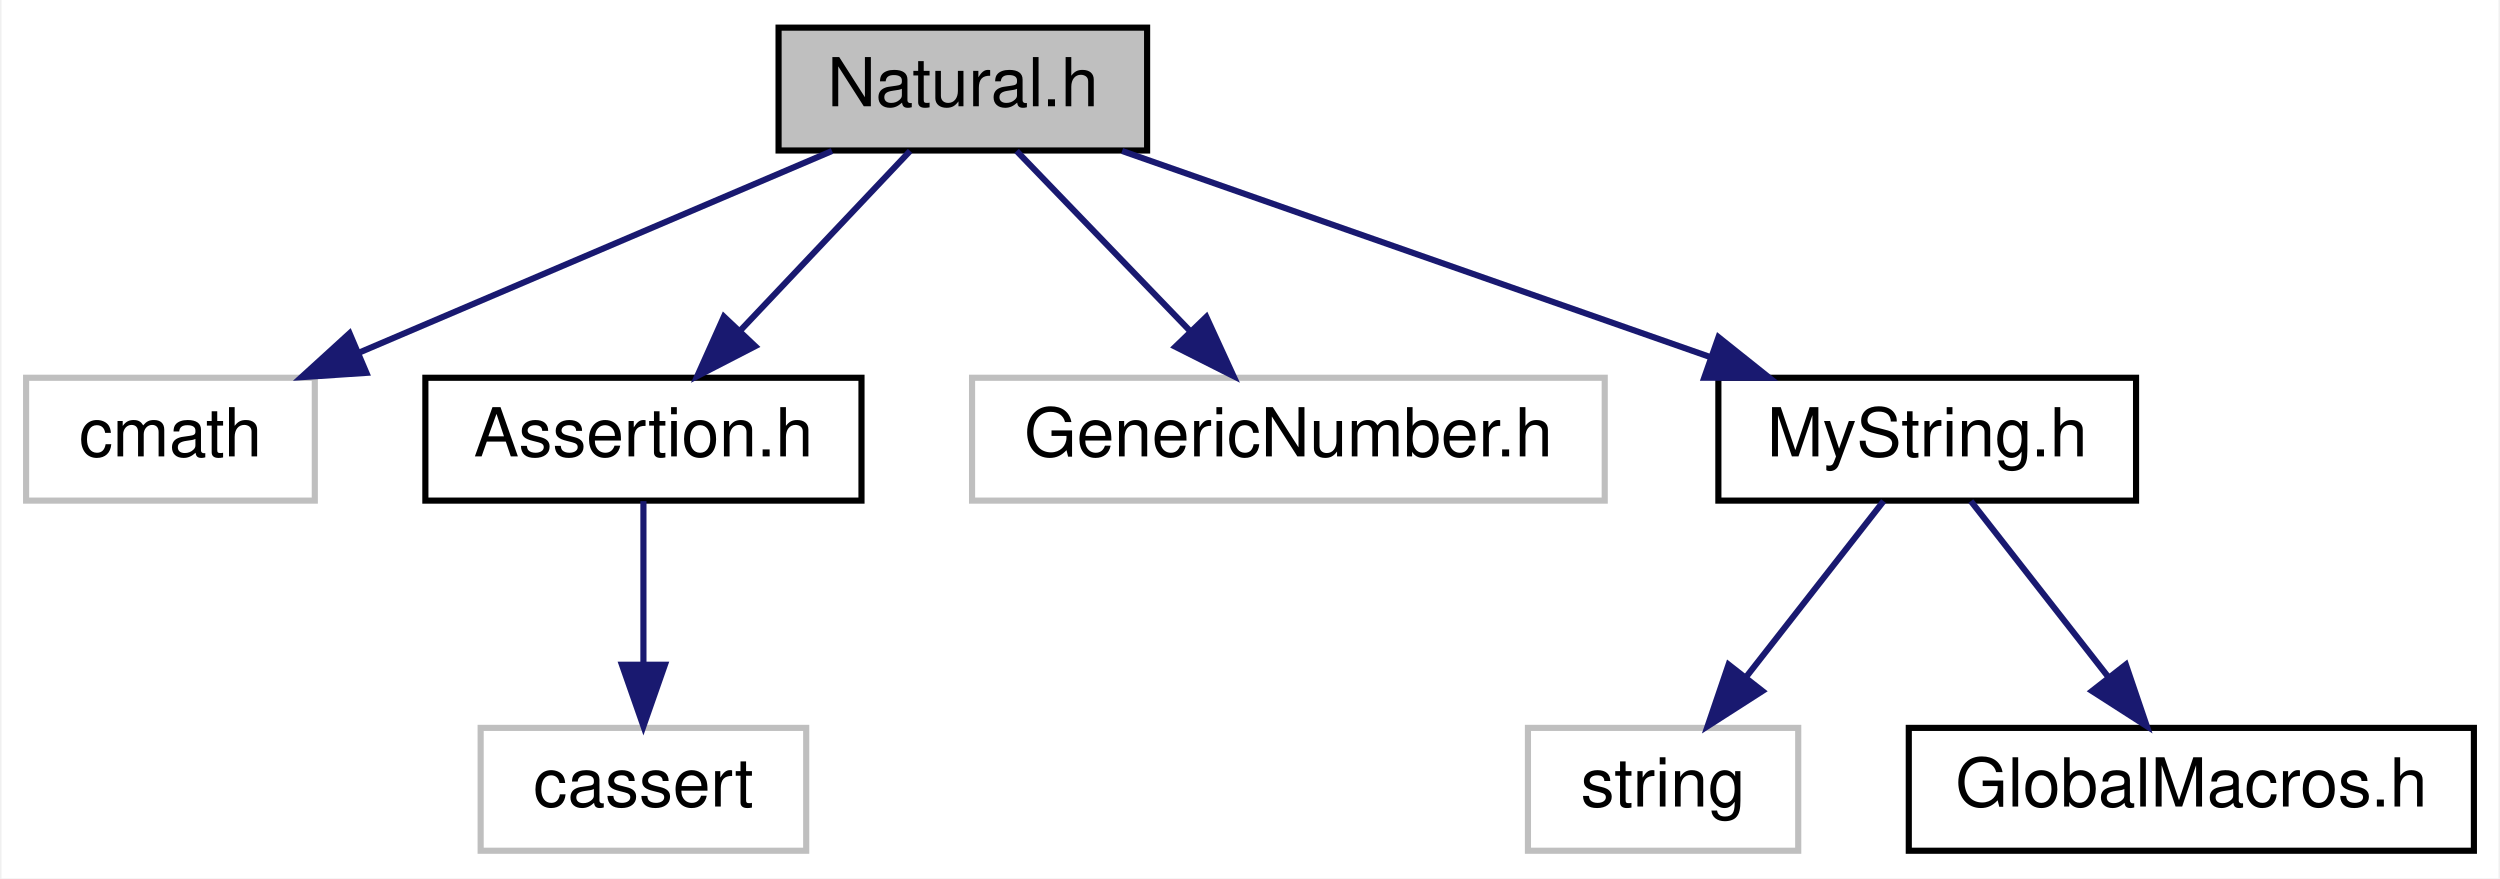
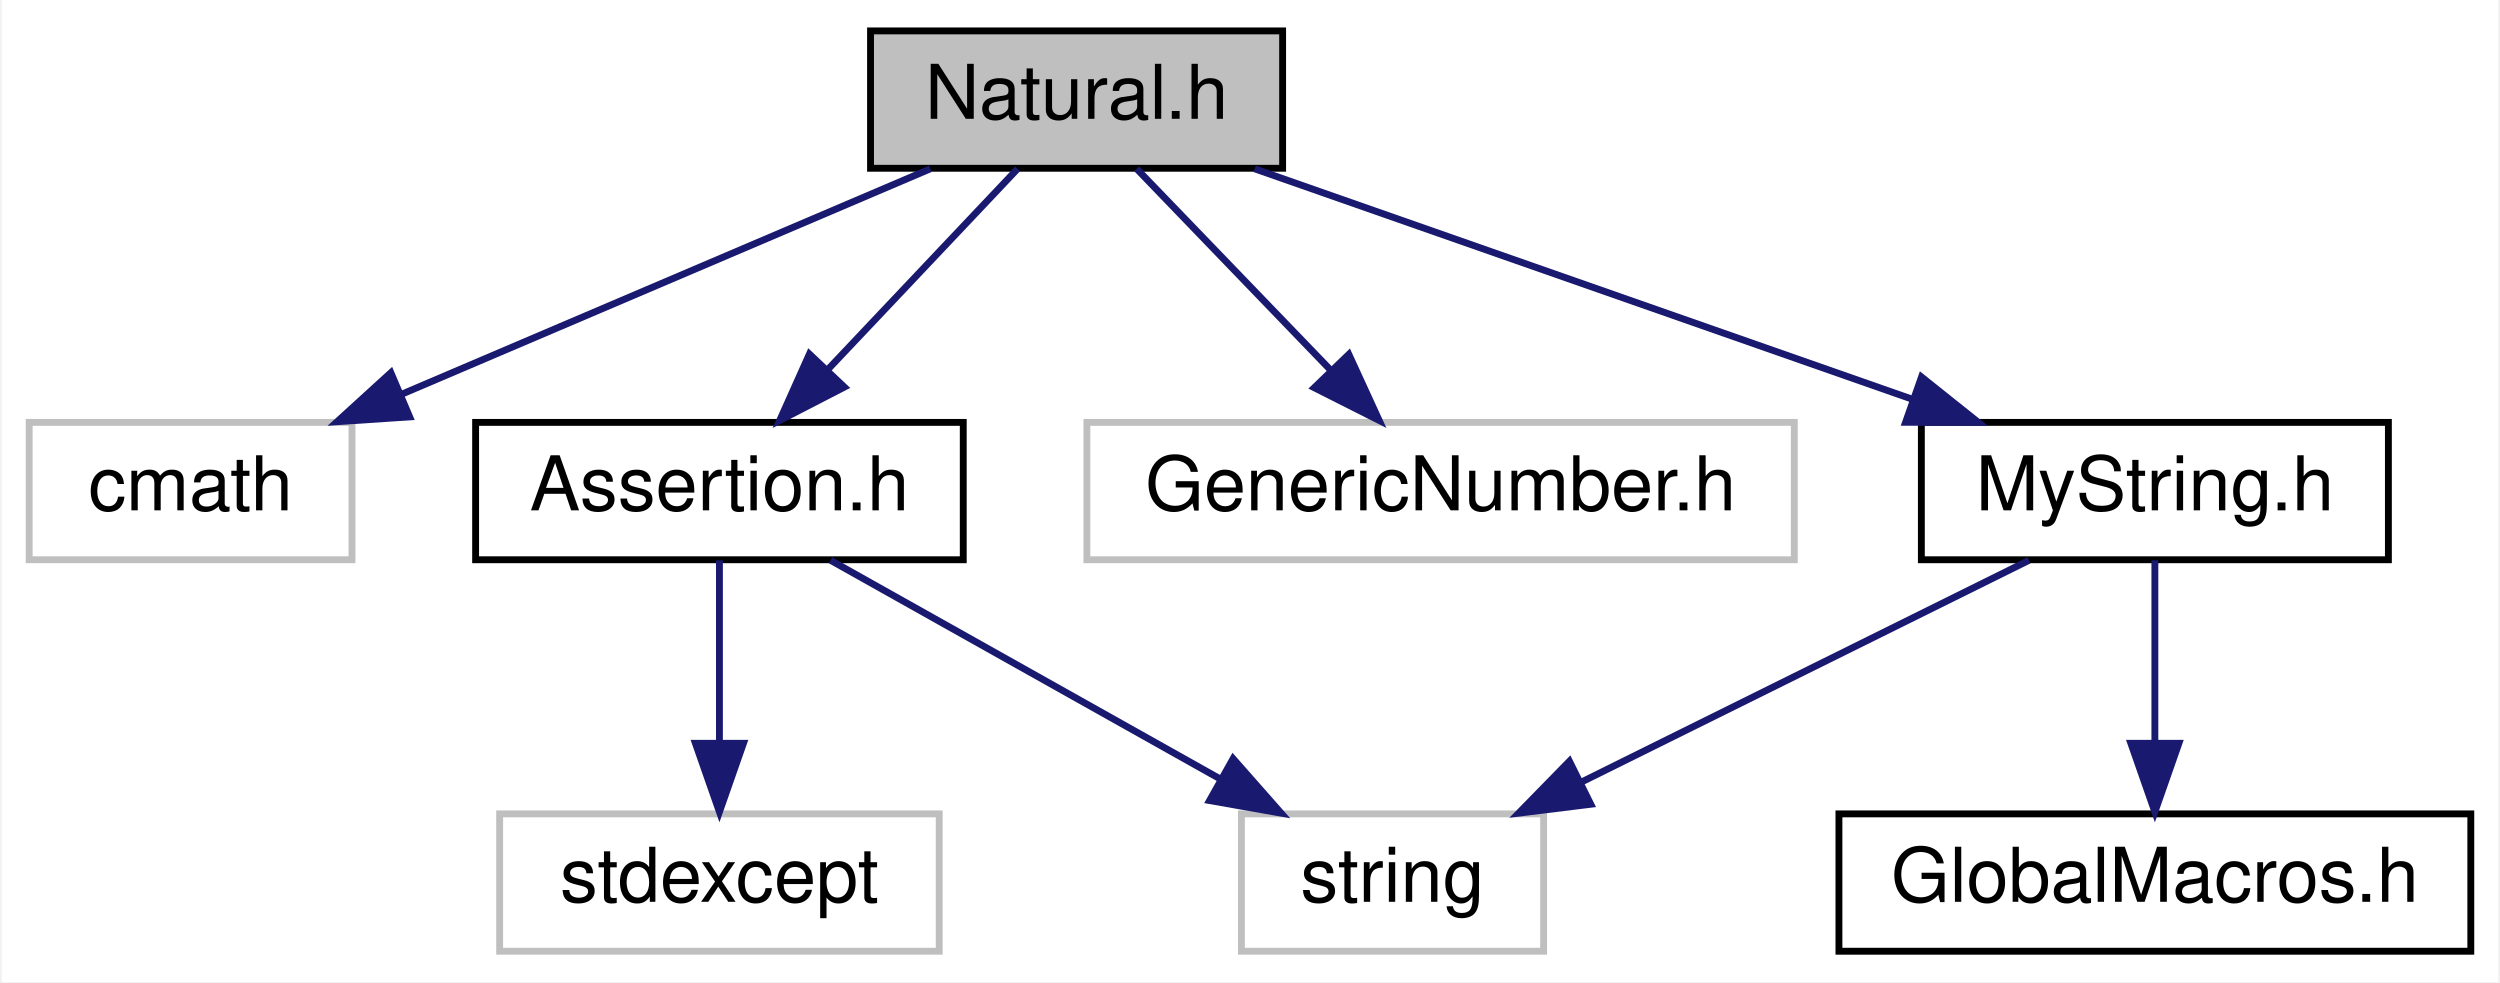
- <svg xmlns="http://www.w3.org/2000/svg" xmlns:xlink="http://www.w3.org/1999/xlink" width="407pt" height="143pt" viewBox="0.00 0.00 406.50 143.00">
+ <svg xmlns="http://www.w3.org/2000/svg" xmlns:xlink="http://www.w3.org/1999/xlink" width="364pt" height="143pt" viewBox="0.00 0.00 363.50 143.00">
  <g id="graph0" class="graph" transform="scale(1 1) rotate(0) translate(4 139)">
-     <polygon fill="white" stroke="transparent" points="-4,4 -4,-139 402.5,-139 402.5,4 -4,4" />
+     <polygon fill="white" stroke="transparent" points="-4,4 -4,-139 359.5,-139 359.5,4 -4,4" />
    <g id="node1" class="node">
      <g id="a_node1">
        <a xlink:title="The Natural specification and body provides a value object type for naturals (positive integers with ...">
          <polygon fill="#bfbfbf" stroke="black" points="122.5,-114.5 122.5,-134.5 182.5,-134.5 182.5,-114.5 122.5,-114.5" />
          <text text-anchor="middle" x="152.5" y="-121.7" font-family="Helvetica,sans-Serif" font-size="11.00">Natural.h</text>
        </a>
      </g>
    </g>
    <g id="node2" class="node">
      <g id="a_node2">
        <a xlink:title=" ">
          <polygon fill="white" stroke="#bfbfbf" points="0,-57.5 0,-77.5 47,-77.5 47,-57.5 0,-57.5" />
          <text text-anchor="middle" x="23.5" y="-64.7" font-family="Helvetica,sans-Serif" font-size="11.00">cmath</text>
        </a>
      </g>
    </g>
    <g id="edge1" class="edge">
      <path fill="none" stroke="midnightblue" d="M131.2,-114.42C110.19,-105.46 77.87,-91.68 54.11,-81.55" />
      <polygon fill="midnightblue" stroke="midnightblue" points="55.4,-78.3 44.83,-77.6 52.66,-84.74 55.4,-78.3" />
    </g>
    <g id="node3" class="node">
      <g id="a_node3">
        <a xlink:href="_assertion_8h.html" target="_top" xlink:title="The Assertion specification defines macros for pre- and postconditions in functions or methods.">
          <polygon fill="white" stroke="black" points="65,-57.5 65,-77.5 136,-77.5 136,-57.5 65,-57.5" />
          <text text-anchor="middle" x="100.5" y="-64.7" font-family="Helvetica,sans-Serif" font-size="11.00">Assertion.h</text>
        </a>
      </g>
    </g>
    <g id="edge2" class="edge">
      <path fill="none" stroke="midnightblue" d="M143.91,-114.42C136.43,-106.5 125.39,-94.82 116.31,-85.23" />
      <polygon fill="midnightblue" stroke="midnightblue" points="118.69,-82.64 109.27,-77.78 113.6,-87.45 118.69,-82.64" />
    </g>
-     <g id="node5" class="node">
-       <g id="a_node5">
+     <g id="node6" class="node">
+       <g id="a_node6">
        <a xlink:title=" ">
          <polygon fill="white" stroke="#bfbfbf" points="154,-57.5 154,-77.5 257,-77.5 257,-57.5 154,-57.5" />
          <text text-anchor="middle" x="205.5" y="-64.7" font-family="Helvetica,sans-Serif" font-size="11.00">GenericNumber.h</text>
        </a>
      </g>
    </g>
-     <g id="edge4" class="edge">
+     <g id="edge5" class="edge">
      <path fill="none" stroke="midnightblue" d="M161.25,-114.42C168.88,-106.5 180.13,-94.82 189.38,-85.23" />
      <polygon fill="midnightblue" stroke="midnightblue" points="192.14,-87.41 196.56,-77.78 187.1,-82.55 192.14,-87.41" />
    </g>
-     <g id="node6" class="node">
-       <g id="a_node6">
+     <g id="node7" class="node">
+       <g id="a_node7">
        <a xlink:href="_my_string_8h.html" target="_top" xlink:title="The String specification defines a standard string type.">
          <polygon fill="white" stroke="black" points="275.5,-57.5 275.5,-77.5 343.5,-77.5 343.5,-57.5 275.5,-57.5" />
          <text text-anchor="middle" x="309.5" y="-64.7" font-family="Helvetica,sans-Serif" font-size="11.00">MyString.h</text>
        </a>
      </g>
    </g>
-     <g id="edge5" class="edge">
+     <g id="edge6" class="edge">
      <path fill="none" stroke="midnightblue" d="M178.43,-114.42C204.52,-105.27 244.97,-91.1 274.04,-80.92" />
      <polygon fill="midnightblue" stroke="midnightblue" points="275.52,-84.11 283.8,-77.5 273.2,-77.51 275.52,-84.11" />
    </g>
    <g id="node4" class="node">
      <g id="a_node4">
        <a xlink:title=" ">
-           <polygon fill="white" stroke="#bfbfbf" points="74,-0.5 74,-20.5 127,-20.5 127,-0.5 74,-0.5" />
-           <text text-anchor="middle" x="100.5" y="-7.7" font-family="Helvetica,sans-Serif" font-size="11.00">cassert</text>
+           <polygon fill="white" stroke="#bfbfbf" points="68.5,-0.5 68.5,-20.5 132.5,-20.5 132.5,-0.5 68.5,-0.5" />
+           <text text-anchor="middle" x="100.5" y="-7.7" font-family="Helvetica,sans-Serif" font-size="11.00">stdexcept</text>
        </a>
      </g>
    </g>
    <g id="edge3" class="edge">
      <path fill="none" stroke="midnightblue" d="M100.5,-57.42C100.5,-50.22 100.5,-39.9 100.5,-30.86" />
      <polygon fill="midnightblue" stroke="midnightblue" points="104,-30.78 100.5,-20.78 97,-30.78 104,-30.78" />
    </g>
-     <g id="node7" class="node">
-       <g id="a_node7">
+     <g id="node5" class="node">
+       <g id="a_node5">
        <a xlink:title=" ">
-           <polygon fill="white" stroke="#bfbfbf" points="244.5,-0.5 244.5,-20.5 288.5,-20.5 288.5,-0.5 244.5,-0.5" />
-           <text text-anchor="middle" x="266.5" y="-7.7" font-family="Helvetica,sans-Serif" font-size="11.00">string</text>
+           <polygon fill="white" stroke="#bfbfbf" points="176.5,-0.5 176.5,-20.5 220.5,-20.5 220.5,-0.5 176.5,-0.5" />
+           <text text-anchor="middle" x="198.5" y="-7.7" font-family="Helvetica,sans-Serif" font-size="11.00">string</text>
        </a>
      </g>
    </g>
-     <g id="edge6" class="edge">
-       <path fill="none" stroke="midnightblue" d="M302.4,-57.42C296.34,-49.66 287.44,-38.29 280.03,-28.8" />
-       <polygon fill="midnightblue" stroke="midnightblue" points="282.67,-26.5 273.75,-20.78 277.16,-30.81 282.67,-26.5" />
+     <g id="edge4" class="edge">
+       <path fill="none" stroke="midnightblue" d="M116.68,-57.42C132.15,-48.74 155.68,-35.53 173.54,-25.51" />
+       <polygon fill="midnightblue" stroke="midnightblue" points="175.29,-28.54 182.29,-20.6 171.86,-22.44 175.29,-28.54" />
+     </g>
+     <g id="edge7" class="edge">
+       <path fill="none" stroke="midnightblue" d="M291.17,-57.42C273.42,-48.62 246.27,-35.17 225.94,-25.1" />
+       <polygon fill="midnightblue" stroke="midnightblue" points="227.37,-21.9 216.86,-20.6 224.26,-28.17 227.37,-21.9" />
    </g>
    <g id="node8" class="node">
      <g id="a_node8">
        <a xlink:href="_global_macros_8h.html" target="_top" xlink:title="The GlobalMacros specification defines simple macros (e.g. for parameter modes).">
-           <polygon fill="white" stroke="black" points="306.5,-0.5 306.5,-20.5 398.5,-20.5 398.5,-0.5 306.5,-0.5" />
-           <text text-anchor="middle" x="352.5" y="-7.7" font-family="Helvetica,sans-Serif" font-size="11.00">GlobalMacros.h</text>
+           <polygon fill="white" stroke="black" points="263.5,-0.5 263.5,-20.5 355.5,-20.5 355.5,-0.5 263.5,-0.5" />
+           <text text-anchor="middle" x="309.5" y="-7.7" font-family="Helvetica,sans-Serif" font-size="11.00">GlobalMacros.h</text>
        </a>
      </g>
    </g>
-     <g id="edge7" class="edge">
-       <path fill="none" stroke="midnightblue" d="M316.6,-57.42C322.66,-49.66 331.56,-38.29 338.97,-28.8" />
-       <polygon fill="midnightblue" stroke="midnightblue" points="341.84,-30.81 345.25,-20.78 336.33,-26.5 341.84,-30.81" />
+     <g id="edge8" class="edge">
+       <path fill="none" stroke="midnightblue" d="M309.5,-57.42C309.5,-50.22 309.5,-39.9 309.5,-30.86" />
+       <polygon fill="midnightblue" stroke="midnightblue" points="313,-30.78 309.5,-20.78 306,-30.78 313,-30.78" />
    </g>
  </g>
</svg>
